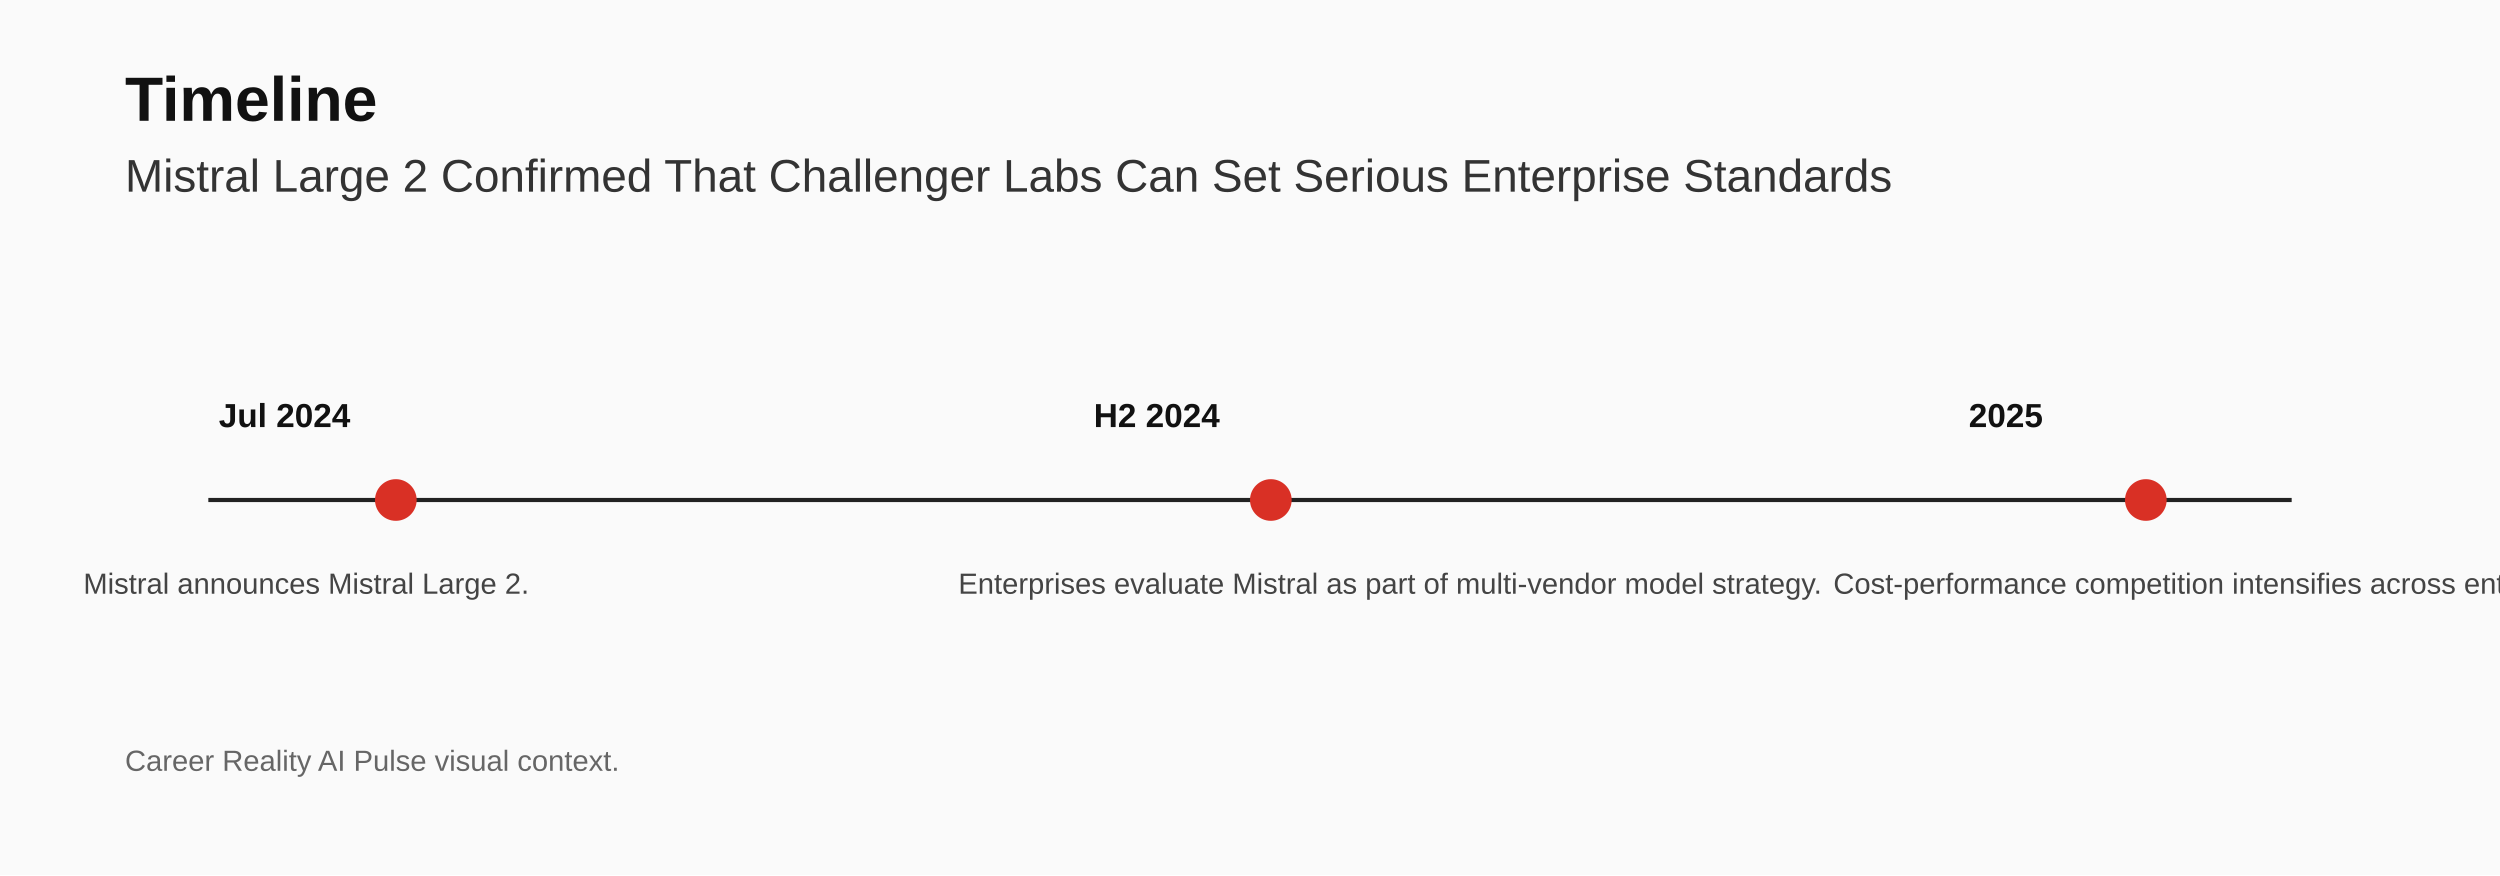
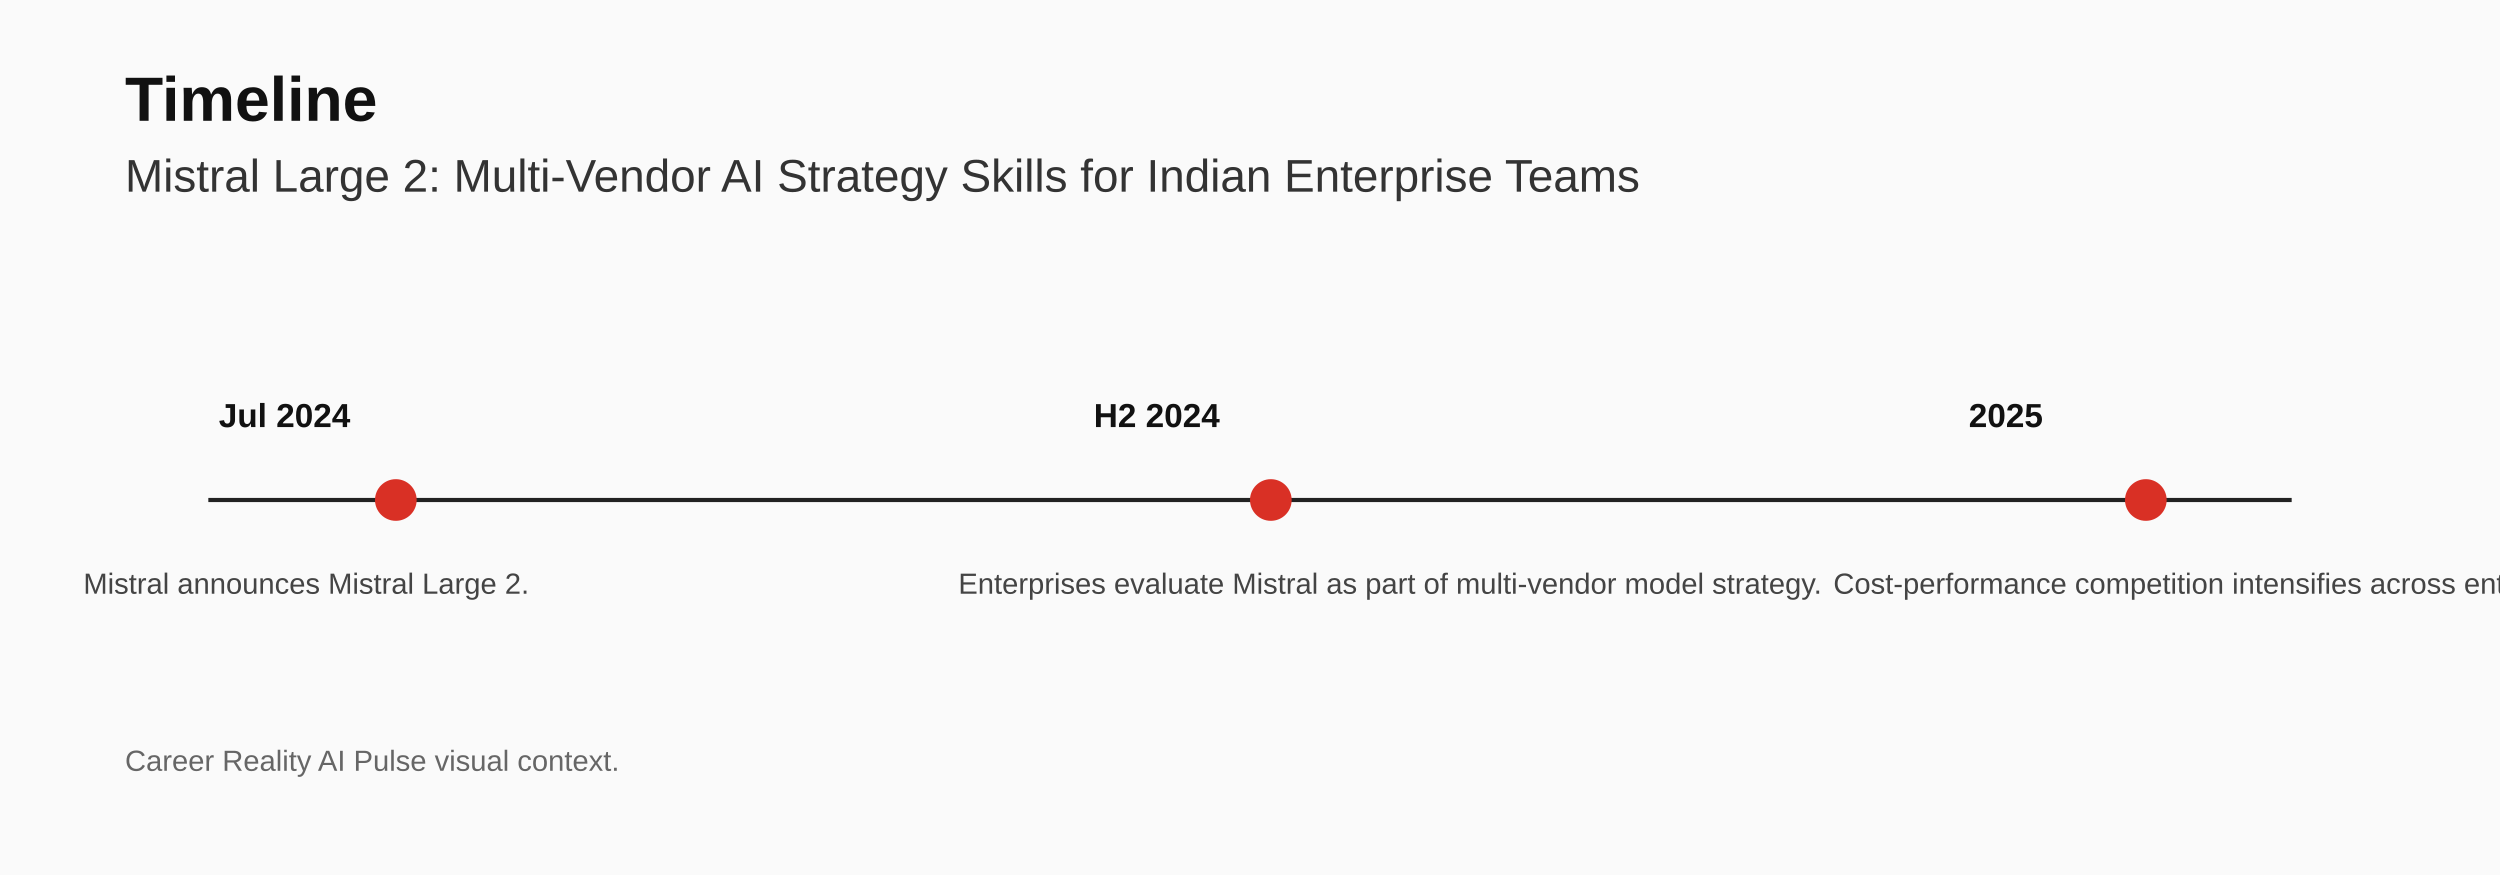
<svg xmlns="http://www.w3.org/2000/svg" width="1200" height="420" viewBox="0 0 1200 420">
  <rect width="1200" height="420" fill="#fafafa" />
  <text x="60" y="58" font-family="Arial,sans-serif" font-size="30" font-weight="700" fill="#111">Timeline</text>
-   <text x="60" y="92" font-family="Arial,sans-serif" font-size="22" fill="#333">Mistral Large 2 Confirmed That Challenger Labs Can Set Serious Enterprise Standards</text>
+   <text x="60" y="92" font-family="Arial,sans-serif" font-size="22" fill="#333">Mistral Large 2: Multi-Vendor AI Strategy Skills for Indian Enterprise Teams</text>
  <line x1="100" y1="240" x2="1100" y2="240" stroke="#222" stroke-width="2" />
  <circle cx="190" cy="240" r="10" fill="#d93025" />
  <text x="105" y="205" font-family="Arial,sans-serif" font-size="16" font-weight="700" fill="#111">Jul 2024</text>
  <text x="40" y="285" font-family="Arial,sans-serif" font-size="14" fill="#444">Mistral announces Mistral Large 2.</text>
  <circle cx="610" cy="240" r="10" fill="#d93025" />
  <text x="525" y="205" font-family="Arial,sans-serif" font-size="16" font-weight="700" fill="#111">H2 2024</text>
  <text x="460" y="285" font-family="Arial,sans-serif" font-size="14" fill="#444">Enterprises evaluate Mistral as part of multi-vendor model strategy.</text>
  <circle cx="1030" cy="240" r="10" fill="#d93025" />
  <text x="945" y="205" font-family="Arial,sans-serif" font-size="16" font-weight="700" fill="#111">2025</text>
  <text x="880" y="285" font-family="Arial,sans-serif" font-size="14" fill="#444">Cost-performance competition intensifies across enterprise model pro</text>
  <text x="60" y="370" font-family="Arial,sans-serif" font-size="14" fill="#666">Career Reality AI Pulse visual context.</text>
</svg>
